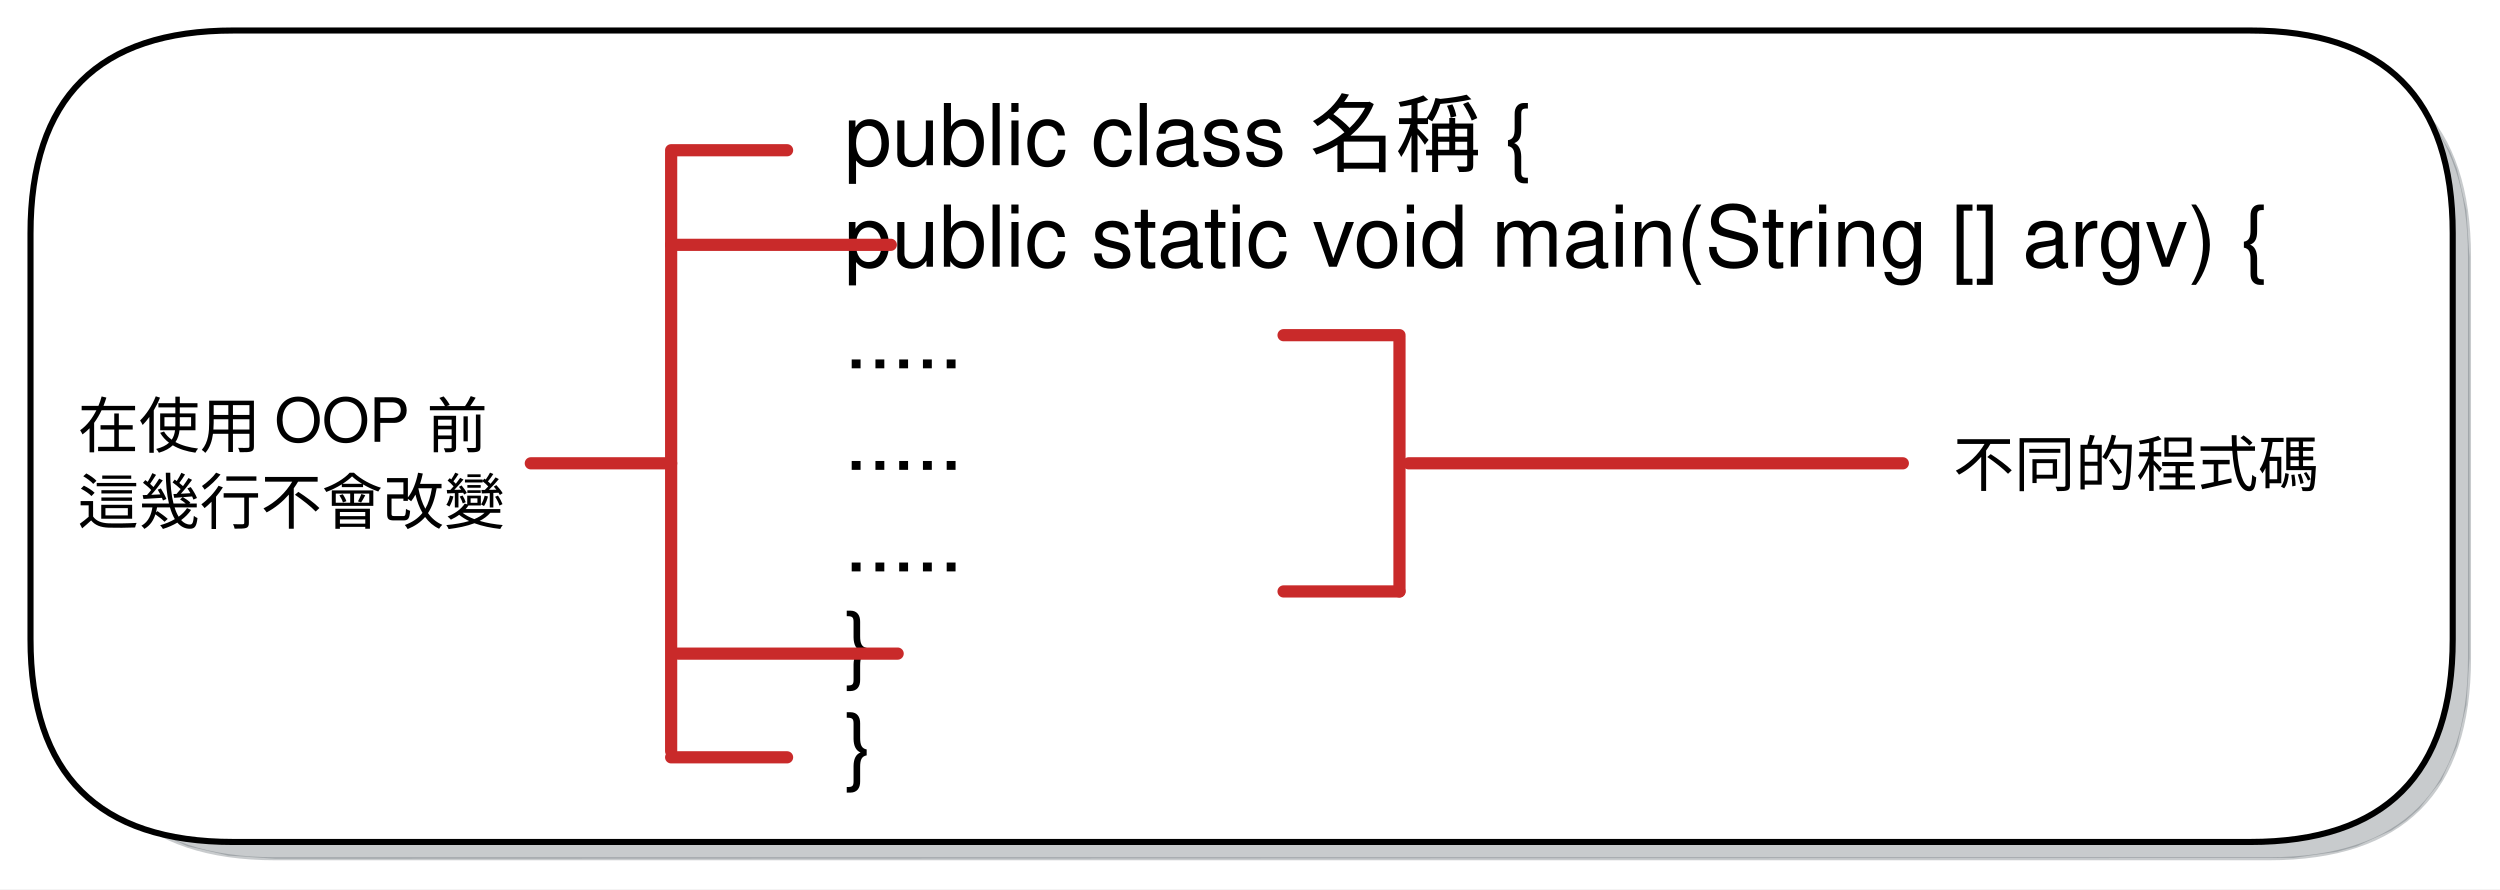
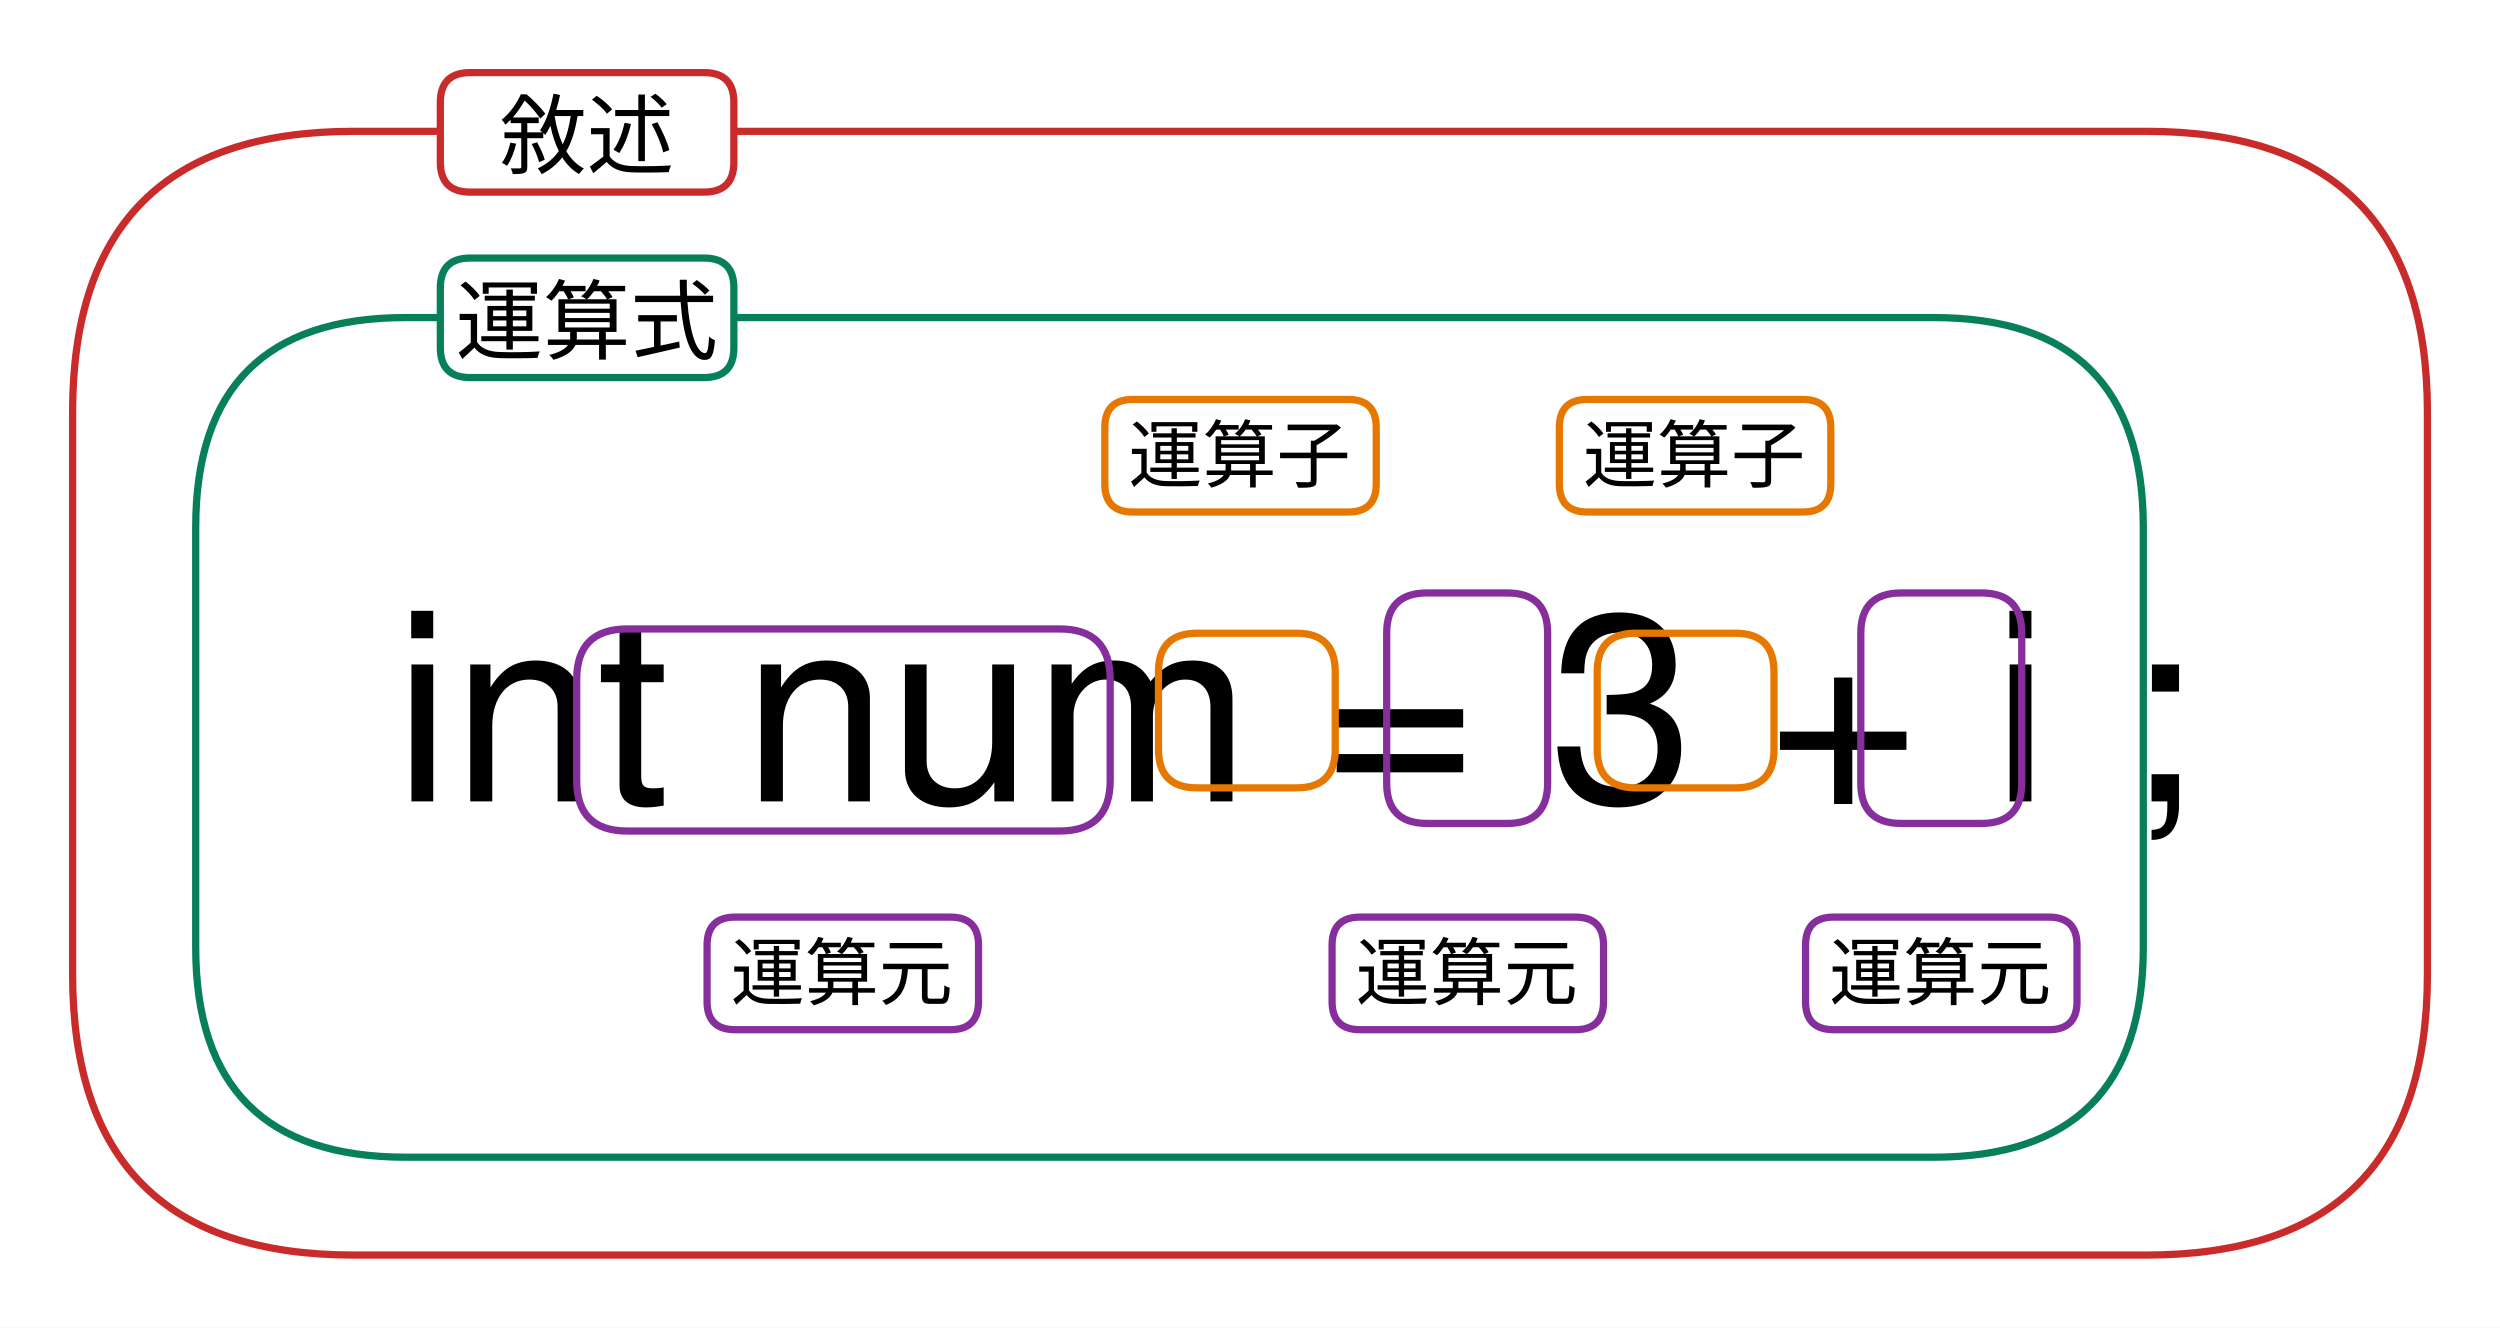
- <svg xmlns="http://www.w3.org/2000/svg" version="1.1" viewBox="0 0 819.5 291.5" width="819.5" height="291.5">
+ <svg xmlns="http://www.w3.org/2000/svg" version="1.1" viewBox="0 0 344.348 182.872" width="344.348" height="182.872">
  
-   eyJ2ZXJzaW9uIjoiMSIsImVuY29kaW5nIjoiYnN0cmluZyIsImNvbXByZXNzZWQiOnRydWUsImVuY29kZWQiOiJ4nO1bTW/jxlx1MDAxOb7vr1x1MDAxMNRLXHUwMDBirJX5/sjNsi3JXtvyRrLlulx1MDAxYlx1MDAxOFx1MDAxNEWJXFxTJEVSsmTDQIHk0jaL5pBLi1xc2tOeXG701lx1MDAwMGn7Z+I4/Vx1MDAxN1x1MDAxZMqOKMmiJHttQ+uIXHUwMDA3i5xcdTAwMTnO+87weZ53+HJ8/lwilUqHPc9If5pKXHUwMDFiXV2zrZqvnaZfRuVcdTAwMWTDXHUwMDBmLNdRVah/XHUwMDFkuG1f77c0w9BcdTAwMGI+/eRcdTAwMTPN8zJcciusuu5JRneb17dcdTAwMTm20TScMFBccn+nrlOp8/7fIUO+oYea07CN/lxy/arYllx1MDAxNHi8dNd1+nYhh1x1MDAxNCBMXHUwMDE5XHUwMDFktLCCdWUvNGqquq7ZgVx1MDAxMdfU+qYqbbPVplx1MDAxYq1Kz2o3mmdHTmC4sdm6ZdulsGf33VxuXFw1+rguXGJ998SoWLXQjGyPlSfd5bvthulcdTAwMThBNHwwKHU9TbfCnirDceH1XHUwMDE0XGY366orXCJBRkiBXHUwMDEwXHUwMDE2nEmKY8PR7YigjIRcdTAwMThcdIQlIUBCMebXmmu7fuTXr4ikgPLYs6qmnzSUe04tuc3pzWi5IFx1MDAxOTl8XGZamIbVMMPIXHUwMDEzXHUwMDE2P6fA6D9cdTAwMDBcdFx0wlx1MDAxY8m4XCKy523WYixcXFvRm2EloL3CXHUwMDE2XHUwMDBmXHUwMDAz4ddlp7DWS9/Ufz4+0abmezdcdTAwMTOa7rs/NKTocmNcYm/xzW2vpl3DXHUwMDAyMsaBXHUwMDFhgkJcdTAwMGVCg3rbck5UpdO27X7Rxct7YFVImoRVXHUwMDAyuOBUXHUwMDAxdm6oSseuoubb+lGh9HZ748AkuVxc1rpcdTAwMGZU0Vx1MDAwM0FcdTAwMTWCmVjlLIOTsYpJhsyHVdA/pmO1fnNMQKvEs9HKxtHKXHUwMDE4U1x1MDAxOEacPyO0hkY3nFx1MDAwNFRcYmSiqlx1MDAxMiwoxVx1MDAxMsC5kVrdPFx1MDAwMUVcdTAwMWT4XHUwMDFipGpcdTAwMWG9/Vq9bO5cdTAwMWUmINXUdLPtXHUwMDFiXHUwMDBmKavwXljlXHUwMDA0ZyBJxCpFXHUwMDE5JMRcdTAwMDNhNfQ1J/A0Xz3o22ilQ67G+MS31Fx1MDAxNFLIhZBcdTAwMTjRR1x1MDAwM2hcdTAwMTBdTFx1MDAwMejAxvngbFx1MDAwMIKaLrwzO9cum2dcdTAwMTh1wo5uXHUwMDE5ZmfQ11xiKjXfd0/Tg5qLl9P6XStcdTAwMTR2nJUubZxKKJ1cblxij3L1xnz93lx1MDAxYfJcdTAwMWRoXHUwMDE1o9d1wpJ1XHUwMDE2XHUwMDE5QGKkNKc1Lbs3XCKwfb4pT7x21bb0lG5rQZC6/Prd1ft/ps7fOFGbm6og1EL103GtWqqpWc6vS6FvOVxyJVx1MDAwMinNb3R+83Pz6MhExzyXXHUwMDE3b5yLYSBcdTAwMDaGXHUwMDFhUd9zxEZ8XFy1rUakXHUwMDAzaduoj1xuhHJKs1x1MDAwN9WhO1x1MDAwNFx1MDAwN12NWXlq+Ju18UlyfathOZpdXoDxT1x1MDAxNcT+fExcdTAwMTREmLzMZEJcdTAwMDLMXHUwMDA0nj92t3aMk6MmXoXd2l79JOtvXHUwMDE133ryfopInix6XHUwMDBiwacoXCJW0XtYXHUwMDExx1dcdTAwMTWxIOpcdTAwMTJpSLu/IOKYZlx1MDAwMz2MPf1ZXHKJXHUwMDE0XGZcdTAwMDPG4uA+WVxyV1x1MDAxZGPzeLegv8qWO/pOu2Dncp1gSD/S647bzm7gtVx1MDAxNexcdTAwMTYrba/c5PlCONxgwVx1MDAwMv6QQc1cdTAwMGazllNTvFx1MDAxOa8znFpCjaJkuOY2m1ao7O25llx1MDAxM07sdzXSUtPQblFd9ZxY50Xdjc5/fJaKXHUwMDFmYv9icP75y4mtY1x1MDAxOIw1fzH8e1eiS87GS1x1MDAwNzzHXHUwMDExvjGMXHUwMDE3gLNovm1cdTAwMDaFoOjBzbLHzzqHbdjN77ZcdTAwMTad5lx1MDAxMtGpNKdPRPNcdKtcdTAwMWVxe9GjKK50XHTiJc2fKc1HWlx1MDAwYvxANIeA8fHiXHUwMDAxz5VcdTAwMDZAXG4kjzE1i+j14OCVZrdcbtCvQbR/UKyS3ePiolx1MDAxM316PCdQLFQ851x1MDAxOFx1MDAwM4zFMp4/V6I/UjxPTrlBXHUwMDBlOCeMy/lcdTAwMDO6dWzStZ1jYyVfPctcdTAwMTV5O3h12G0uOs8lXHUwMDEy01x1MDAwMjpnT8RzyOK+p1x1MDAxMFx1MDAxZFx1MDAwMVx1MDAwMVx1MDAxOeexl0uePyueXHUwMDBmwWCs/VxcRE9MWVx1MDAxMpBcdTAwMWPRVeDAiFxuOn9E9zrNeruZX/cxK9a7XHUwMDFk82D9aH/hl+5QLWsyLJnqXGZn+FxcVP/QnCVEseU4Z1x1MDAxOSvx4CVcdTAwMWRLgKmclVJ/RCovU5rTU5pgpHRKSvOHf727/Pqrq79+efX+T5ff//nq799PzjSCkTtcdTAwMWY70TjBq/upi1x1MDAxOOLSrXVcdTAwMDRcIopOjMZvpzPV5ZTnXG60yVx1MDAwZVx1MDAxY1AubZf3NGI1t1x1MDAxNl1diIRTvjRjXG4zkOGnXHUwMDEwXHUwMDE3MkFcXOiEhVx1MDAwNFx1MDAxMpwghGatJCpZWGhVXu239o/118ZRo6Shem+pLlx1MDAwYqUul9++/+Hf/7365n2qWNxLXf7h3Vx1MDAxYud/v//L5Xf/+elvXymO//jtXHUwMDE3P37z3U//+ONEzSF0pL/H1py5fZ2qRImZXHUwMDBiNcGJSiRcdTAwMThcdTAwMDRcdTAwMDLc5UuEXHUwMDBidLt6RqWwfbTFSjtcdTAwMWKlg1W46ErExNR9XHUwMDA0XHUwMDFjZ9hcXEr0JJlcdTAwMGJcdTAwMDSAiHbNkFk6xGTOLTZW1/MmwbXiakOzP6tcdTAwMWVcdTAwMGbr0CNcbtXyjWbhMlx1MDAxN1x1MDAxMCe/0FCiUC/pXHUwMDFk9mBkdZnf6jb5fv7whGxtVlx1MDAwZsE2W/hcdTAwMTXHLJ6TJ+L5hE9cdTAwMTFQ3togXHUwMDA01ftcdTAwMTXjlM7af7Hk+UfK85HWXG5cdTAwMDBcdTAwMGZGdJ6co4RcdTAwMDCraWd8/oi+pVx1MDAwM7FZL6OWu9N+3d45aG1cdTAwMWQg8XEzXHUwMDFkg6diOp8nRUlcdTAwMTlcdTAwMTCMIbEk+jMlOv+gXGZlXCLPXHRLXFy5XHUwMDBiolwiOlx1MDAxNGj+gL7d287uXHUwMDE1V9cr+Z1jkK1RUmpcdTAwMWMmbf9dXHUwMDFjmlx1MDAxMzCN5k/2KYLEwXvKwp1cdTAwMDLlg5Czvjguaf6R0jxGwVjzXHUwMDBmpPlQWmOM5lxiMCwwJ3fguaVzQ+i/LYfZrLXRXGLX/C1K9IXnuVx1MDAxMFO+Q1x1MDAxMCxcdTAwMTYpnCP1VITy8bmGc8wgi1x1MDAxZsAvkOePXHUwMDE0zjFM3CooXHUwMDAwZVx1MDAxNOD5N1x1MDAxNlTpWXhidEtB8XVcdTAwMWVcdTAwMDWH+8JcXDlcXFl8lk9btFx1MDAxM45cdTAwMTYpXHJcdTAwMDdcdTAwMTHhUM7eKPixspxQ9suO5nNm4V7cdJDWPK9cdTAwMTSqSVTmrzmvXHUwMDAwYdVuvkzEbqY7lnGaTfz/sui59pUj4qhcdTAwMTGN5fzixcX/XHUwMDAxVp7QKSJ9
+   eyJ2ZXJzaW9uIjoiMSIsImVuY29kaW5nIjoiYnN0cmluZyIsImNvbXByZXNzZWQiOnRydWUsImVuY29kZWQiOiJ4nO2c3XLiyFx1MDAxNcfv9ylcXN7LLNo+/d2bylx1MDAwNcbY448xNvhcdTAwMDOTSlEyXGJcdTAwMTBcdTAwMDYkXHUwMDBiXHUwMDAxhqm52ErlKlx1MDAxN8lNKnmJpPJcdTAwMDCpytPk6y1yhD1Gxsgw9sys7Fx1MDAxZMrlKqSW1Gr9/v0/p7vFu2/W1tbDse+s/7C27lxc1+yOW1x1MDAwZuzR+nfR9qFcdTAwMTP0Xa+Hu+j0e99cdTAwMWJcdTAwMDS1aclWXHUwMDE4+v1cdTAwMWa+/972favphlx1MDAxN553adW87s1hTsfpOr2wj1x1MDAwNX+N39fW3k3/xy5cdTAwMTQ61+G07HTr7DJA2PzWXHUwMDAzrze9pFwiRHJquLgr4PY38UqhU8e9XHK703dme6JN68NcdTAwMGJz6Jd2vSPvuGVcdTAwMGWy51x1MDAwM31cdTAwMTJmZldtuJ1OKVx1MDAxY3du7seutVx1MDAwNoEz29tcdTAwMGZcdTAwMDPv0jlz62Erqtfc9rvj+lx1MDAxZbbX7KjAXHUwMDFiNFs9p9+/d4zn2zU3XHUwMDFjT++P3G21e83pOWZbrqPbZNpiXHUwMDAyuFx1MDAxNlx1MDAxNIhcdTAwMDE5a4/oeLx/XHUwMDBiW0FoYMKAMWauXjmv41x1MDAwNVG9viXTz6xmXHUwMDE3du2yidXr1e/KhIHd6/t2gI9qVm50e8dUz1x1MDAxYbrluM1WiFx1MDAxYjmdXc+ZtjuVXHUwMDEyOOGxakZcdTAwMTfxd+qzh39T/NKEW3vBxt5utTn0yidHg71mcf12/2/mW7dlXHUwMDA3/m0rrvejL7H7iG4hXHUwMDFmXHUwMDAzbHbwwK/bNzSAlEoxXHRCKaLv9nfc3iXu7FxyOp1cdTAwMTlcdTAwMDReLyy5k+g5MHlv65bddTvjXHUwMDBm6N/QXHUwMDFiUYtVcnshnqW79qs1tvaLtTU32vnLeFP3XHUwMDFkvNb0nOzewdmO24wwX69h7Z3gnlx1MDAwMkJcdTAwMTe1d1cg9GL3XFzD6th4wmCnPl9/L3Cbbs/uXHUwMDFjP1q1aen3332cXHUwMDE2qaJJWlx1MDAwNCGpUJytLMVmn55C0Gqc58J8Ledx98xv6y8nRfI0KVx1MDAxYWNcdTAwMTlJdPQhTCtxT4qMU8tcdTAwMTCjmFx1MDAwMia51rFH/am1yNRDKYJ8IEVNXGIlXHUwMDA0xFx1MDAxMimelkXBqTTOyrkqXHUwMDBmqv1ytz84lHdcdTAwMTd9llan9/QltFxuxFx1MDAwMkPFhz/J+Kra/d+Pv//P3/78r9/9dqFegX5hvc6q86hGXHUwMDAzp1x1MDAxNt5AukCojMskoVxuwjhiTFY3zVxyfnpw9TZ/7neY2D27XHUwMDE0rUyrff5cIpRKmKKMgNaK6zmlMktoQqVcdTAwMTZMccFVolC1pI6pPUeoXHUwMDE2M8BcYsdW11TSRbpcdTAwMTWWXHUwMDAwNExpsKJUaf1Ax0xoSjhhyyz1pen4SSbEZKJcdHFcIlx0N5qZldlcdTAwMGVP7eYof34gro6LXHUwMDFiXCIom1x1MDAwNsuwtLONhFhcdTAwMDRxQnBcdFx1MDAwNYQ43S5cdTAwMDSGK6KkpMvwXHJKXHUwMDAwzYbcr1xmhqEpXGLeXHUwMDFl7l6UU4zvV1x1MDAxYlpiQ5wl2lx1MDAxMIvSXHUwMDE5RtTqXHUwMDAxo9luXHUwMDFiqNDhfmt/Y1x1MDAwNMPKMFs8aaZfqsJCs5XKoFYlxHqmhTbEXHUwMDEzpZpcblx1MDAxZlx1MDAxMlIyPIVcXFx1MDAxNk++NCE/0Yd4XHUwMDEy3KBcYlo25uwrw92u+5xOymb4Jlx1MDAwM9uiSNo509tJO9xGgEUlylgqXCJcdTAwMTFePlx1MDAwN3fKfFxie1x1MDAxYoo5qlpG78FR+fpoa3iwNzKbXHUwMDE1ddpcdTAwMTj7Y2+SYnq/2tBSXHUwMDFi0klKlVwiosLQ1SPGs1x1MDAxMt+/Ylxy5fhZ+1x1MDAxODIuI/nG+EUolWiCXHUwMDA0cW4kLMmGUm5DoChBQ1x1MDAxNfq1KflpPlx1MDAxNFx1MDAxYt55MCiHXHUwMDE30lJJtTLeOyNG21x1MDAwN1lezvJccp/Wt/PlwW4n7XhrwS2FSFx1MDAxOSVcdTAwMTRmgPfgplxuLElcdTAwMDTThiFVXHUwMDA0fmpcdTAwMTdcdTAwMDKFSFNcIrVaXHUwMDAyb+mwfKFLmXrF71x1MDAxZea2Q7cwqZi9XHUwMDE0w/tZbOivf0yVXHJhdZ5uQ4hgolxyUSVAXHUwMDFitbpOJ+ft3fJWr9JcdTAwMWT5LVpcdTAwMTicXHUwMDA2XHUwMDFi7XHqXHUwMDAzxkinUmNcdTAwMGVcdTAwMDFcbrhAZc4plVrYXHUwMDBlXHUwMDA2O3fAkFHJRKU6iOLzlPpcdFxciEu0IVwi+DJcdTAwMTN6aTr+1MlcdTAwMTA+TKmZoquznW1tblx1MDAwZbauiydqXHUwMDE0XHUwMDE0vGLtqiA37bSzbVx1MDAwMKFcdTAwMTJcdTAwMTRcZqNU0/lMf96FIFx1MDAxOe4vY0NSMa2UkctcXKhfvWz7reCwTzftQ7/GSLPDWymm96tcdTAwMGI9PVx1MDAxOUI6MVx1MDAwN8D0YGWl8sv6Ic/lwjr32K7pXHUwMDE2j6vjbOrH5FwipVIjXGJFkCT6iJ5T6otyIU21oFpcdTAwMTN4ZTp+OuBAXHUwMDEyrVxiw26FiS4mjytcdTAwMTNe3Vx1MDAxYVP/6NrdOVx1MDAxZY4y2VFtt1KU22knXHUwMDFjs3SLKCWZJJIywe7HWUicXHUwMDE1zVx1MDAxZZkofjGEfD7CKbdu2CZaXHUwMDFhIVFyXHUwMDBmXHUwMDExp2DdSSAqZlx1MDAxZWZMhGkhOFlqVa+GYJE4w4lPjFx1MDAxYVx1MDAxNi21WZngs+pFcFau1vq9VtjOnIX7XHUwMDA2NstpJ9hQij1cdTAwMWbloKVCQcf6vVx1MDAxN0kwXHUwMDFhXHJcdTAwMDVlPt+SuLRcdTAwMTGcvGhcdTAwMTO04opcdTAwMGLyXHUwMDExk/RNWTdcdTAwMTfts2J5t8uu62OvXHUwMDEwiGLq81x1MDAwMaXBMlx1MDAxY1x1MDAwMVx1MDAwNaqM4nxuqVx1MDAxOGGWNlx1MDAxME1cbipcdTAwMDNcdTAwMTL451x1MDAxYnJVzIpcdTAwMTNcdTAwMWNcdTAwMWJcdTAwMDCbXHUwMDExrKxZXHUwMDAxXG6aPJw7YVhJdJNlye4rXCKYJFx1MDAxMayF1IJg77MywDWnWylmNFx1MDAxMy0/dMjppjtcdTAwMTFZknaAMVW911x1MDAwNat7XHUwMDAwU6Mtw1x1MDAwNFx1MDAwMW04IZjUJvfBz1x1MDAwNVx1MDAxOK1cdTAwMDDULFJmcsEyZFx1MDAwNpZKXGKmP1x1MDAwNMpcdTAwMWFDfsGXLkJ5PVx1MDAwNMfCvvk1gECpXHUwMDAyYVYnuNRcdTAwMWSE+XPgw8LbwMlnesHJ5IqnnWAjtKVcdTAwMDFTOImRXHUwMDAyMPHCXHRcdTAwMDZjXHUwMDA0XHUwMDE1VKqfXHUwMDBmwjJcdTAwMTFhbE8hXHUwMDE5/ZhAuFflY7/c63Ymviv2RiNWuqS1tDOsqLG4jFx1MDAxMOVAMISk91x1MDAxOZZgXHUwMDExTFx0WDSmzpjgj8xuadVcdTAwMTBcdTAwMTfPYFhqK1x1MDAxNiPE5ohno1x1MDAxNSCs6b5bjlx1MDAwNZ9HXHUwMDE4O1x1MDAxZI6o/HxcdTAwMDJhblx1MDAxMlx1MDAwM2FDXHUwMDA1gKZ09Vx1MDAxNXDZ1olfuTw9cK53Sm/LNHizXHUwMDEzXHUwMDFjJi09mFx1MDAwM/Enw1cyXHUwMDBiJI9cdTAwMDZeNSfxdVx1MDAxNlN8XHUwMDA1tTRBtFx1MDAwNSiiQCUvw16B3m9cdTAwMWK3n4fscmLF8jNcdTAwMWWfXCKOXHKRW1xcKFwiicKqMm5cdTAwMDSbh1x1MDAxN7CSXCKe2Sxm151cZv29q1x1MDAwNjQ7uXNMW/bc5pafe6kjbUnzPVx1MDAxY1x1MDAxMld2RmmCkvjEV1x1MDAxZkamjeokW1x1MDAxOU10sfcmuHLyNXD7+dT3zJJb0diD1Cp6I1xi5tHmXHUwMDE4e1x1MDAwMFx1MDAwMmNMNOH/XGLaz53vkZbGgI5cdTAwMTmJaFO0iVx1MDAwNWxcdTAwMGJcdTAwMGK3o1uy6M08XHUwMDAzMVx1MDAxOX5gmzKEROvYyOjroHtcdTAwMDZRbD6IWoQxXCLUTbvFXHUwMDE30Kw2XHUwMDFm9I8/LJ5cdTAwMGaCxGb+ovNDWL1nOFx1MDAxNk+OuSTGrlx1MDAxY/hHWNZ+x2vXRO6wXHUwMDA1JjOBjDpsn8jjlFtcdTAwMTY8NvRImbBcdTAwMTjXREZcdTAwMDWoia2km9d1zVCb2s/Q9fzY41wiXXMrVoAuyFx1MDAxOaavZVx1MDAwMl06PZQu1T5cdTAwMWRfpVx1MDAxMlx1MDAxN9lcdTAwMDAzmpJ7XHUwMDBikZdGXFw6kCo/OqPV/GlhI2y4zUz+OuX4Plx1MDAxZXFRZeFcdTAwMGWJUVx1MDAxN6ZP+pGcd1x1MDAwNXw/e8QlXHUwMDA0JjzRe+1L6H2Th0Ih0+yc8FxcJpM/qmy09jJBik3pSSGXXCLJZGNcdTAwMWFcdTAwMTGtsP+IXHUwMDAxneHFZN+vNDrd/VOix+FFZ7tRlalcdTAwMGa5XHUwMDE0iVx1MDAwNqqp1sKI6NdcdTAwMGXm2I4yVIHxXHUwMDE41Zh7ith7gp/8p1x1MDAxMFx1MDAxNnXGXHUwMDBiXnxT0ihMeF9cdTAwMWK/nzao+vef/vLff/49XHUwMDFkK2xu63Ij0G9u23bd9v1SiI2DJW7kis/Rrd/e+Ox860PXXHUwMDE5bST2k9FZp6KP1OVErf/u/Tfv/1x1MDAwZi11jHAifQ==
  <defs>
    <style>
      @font-face {
        font-family: "Virgil";
        src: url("https://excalidraw.com/Virgil.woff2");
      }
      @font-face {
        font-family: "Cascadia";
        src: url("https://excalidraw.com/Cascadia.woff2");
      }
    </style>
  </defs>
-   <rect x="0" y="0" width="819.5" height="291.5" fill="#ffffff" />
-   <g stroke-opacity="0.3" fill-opacity="0.3" stroke-linecap="round" transform="translate(24.5 18.5) rotate(0 392.5 131.5)">
-     <path d="M65.75 0 L719.25 0 L734.66 1.03 L748.02 4.11 L759.32 9.25 L764.2 12.58 L772.42 20.8 L778.58 31.08 L780.89 36.98 L783.97 50.34 L785 65.75 L785 197.25 L783.97 212.66 L780.89 226.02 L775.75 237.32 L768.56 246.56 L764.2 250.42 L759.32 253.75 L748.02 258.89 L741.59 260.69 L727.21 262.74 L65.75 263 L50.34 261.97 L36.98 258.89 L25.68 253.75 L16.44 246.56 L12.58 242.2 L6.42 231.92 L4.11 226.02 L1.03 212.66 L0 197.25 L0 65.75 L1.03 50.34 L4.11 36.98 L9.25 25.68 L12.58 20.8 L20.8 12.58 L31.08 6.42 L43.41 2.31 L50.34 1.03 L65.75 0" stroke="none" stroke-width="0" fill="#495057" />
-     <path d="M65.75 0 M65.75 0 C232.36 0, 398.98 0, 719.25 0 M65.75 0 C293.52 0, 521.28 0, 719.25 0 M719.25 0 C763.08 0, 785 21.92, 785 65.75 M719.25 0 C763.08 0, 785 21.92, 785 65.75 M785 65.75 C785 106.5, 785 147.25, 785 197.25 M785 65.75 C785 109.32, 785 152.89, 785 197.25 M785 197.25 C785 241.08, 763.08 263, 719.25 263 M785 197.25 C785 241.08, 763.08 263, 719.25 263 M719.25 263 C569.95 263, 420.65 263, 65.75 263 M719.25 263 C475.01 263, 230.77 263, 65.75 263 M65.75 263 C21.92 263, 0 241.08, 0 197.25 M65.75 263 C21.92 263, 0 241.08, 0 197.25 M0 197.25 C0 163.59, 0 129.93, 0 65.75 M0 197.25 C0 159.91, 0 122.57, 0 65.75 M0 65.75 C0 21.92, 21.92 0, 65.75 0 M0 65.75 C0 21.92, 21.92 0, 65.75 0" stroke="#495057" stroke-width="1" fill="none" />
+   <rect x="0" y="0" width="344.348" height="182.872" fill="#ffffff" />
+   <g transform="translate(35.83907 77.3839) rotate(0 142.5 21)">
+     <text x="142.5" y="33" font-family="Helvetica, Segoe UI Emoji" font-size="36px" fill="#000000" text-anchor="middle" style="white-space: pre;" direction="ltr">int num = 3 +  i    ;</text>
  </g>
-   <g stroke-linecap="round" transform="translate(10 10) rotate(0 397 133)">
-     <path d="M66.5 0 L727.5 0 L743.09 1.04 L756.59 4.16 L768.02 9.35 L772.96 12.73 L781.27 21.04 L787.51 31.43 L789.84 37.41 L792.96 50.91 L794 66.5 L794 199.5 L792.96 215.09 L789.84 228.59 L784.65 240.02 L777.37 249.38 L772.96 253.27 L768.02 256.65 L756.59 261.84 L750.1 263.66 L735.55 265.74 L66.5 266 L50.91 264.96 L37.41 261.84 L25.98 256.65 L16.62 249.38 L12.73 244.96 L6.49 234.57 L4.16 228.59 L1.04 215.09 L0 199.5 L0 66.5 L1.04 50.91 L4.16 37.41 L9.35 25.98 L12.73 21.04 L21.04 12.73 L31.43 6.49 L37.41 4.16 L50.91 1.04 L66.5 0" stroke="none" stroke-width="0" fill="#ffffffff" />
-     <path d="M66.5 0 M66.5 0 C216.93 0, 367.36 0, 727.5 0 M66.5 0 C266.44 0, 466.39 0, 727.5 0 M727.5 0 C771.83 0, 794 22.17, 794 66.5 M727.5 0 C771.83 0, 794 22.17, 794 66.5 M794 66.5 C794 105.42, 794 144.34, 794 199.5 M794 66.5 C794 104.24, 794 141.98, 794 199.5 M794 199.5 C794 243.83, 771.83 266, 727.5 266 M794 199.5 C794 243.83, 771.83 266, 727.5 266 M727.5 266 C511.82 266, 296.15 266, 66.5 266 M727.5 266 C513.26 266, 299.02 266, 66.5 266 M66.5 266 C22.17 266, 0 243.83, 0 199.5 M66.5 266 C22.17 266, 0 243.83, 0 199.5 M0 199.5 C0 169.05, 0 138.6, 0 66.5 M0 199.5 C0 146.9, 0 94.31, 0 66.5 M0 66.5 C0 22.17, 22.17 0, 66.5 0 M0 66.5 C0 22.17, 22.17 0, 66.5 0" stroke="#000000" stroke-width="2" fill="none" />
+   <g transform="translate(97.44847 125.6511) rotate(0 18.5 8)">
+     <text x="18.5" y="12" font-family="Helvetica, Segoe UI Emoji" font-size="10.193px" fill="#000000" text-anchor="middle" style="white-space: pre;" direction="ltr">運算元</text>
  </g>
-   <g transform="translate(276.75 27.875) rotate(0 250 116.5)">
-     <text x="0" y="26.286" font-family="Helvetica, Segoe UI Emoji" font-size="28px" fill="#000000" text-anchor="start" style="white-space: pre;" direction="ltr">public class 名稱 {</text>
-     <text x="0" y="59.571" font-family="Helvetica, Segoe UI Emoji" font-size="28px" fill="#000000" text-anchor="start" style="white-space: pre;" direction="ltr">    public static void main(String [] argv) {</text>
-     <text x="0" y="92.857" font-family="Helvetica, Segoe UI Emoji" font-size="28px" fill="#000000" text-anchor="start" style="white-space: pre;" direction="ltr">        .....</text>
-     <text x="0" y="126.143" font-family="Helvetica, Segoe UI Emoji" font-size="28px" fill="#000000" text-anchor="start" style="white-space: pre;" direction="ltr">        .....</text>
-     <text x="0" y="159.429" font-family="Helvetica, Segoe UI Emoji" font-size="28px" fill="#000000" text-anchor="start" style="white-space: pre;" direction="ltr">        .....</text>
-     <text x="0" y="192.714" font-family="Helvetica, Segoe UI Emoji" font-size="28px" fill="#000000" text-anchor="start" style="white-space: pre;" direction="ltr">    }</text>
-     <text x="0" y="226" font-family="Helvetica, Segoe UI Emoji" font-size="28px" fill="#000000" text-anchor="start" style="white-space: pre;" direction="ltr">}</text>
+   <g stroke-linecap="round" transform="translate(97.3913 126.3216) rotate(0 18.69565 7.755233)">
+     <path d="M3.88 0 M3.88 0 C13.88 0, 23.88 0, 33.51 0 M3.88 0 C10.97 0, 18.07 0, 33.51 0 M33.51 0 C36.1 0, 37.39 1.29, 37.39 3.88 M33.51 0 C36.1 0, 37.39 1.29, 37.39 3.88 M37.39 3.88 C37.39 6.25, 37.39 8.63, 37.39 11.63 M37.39 3.88 C37.39 5.91, 37.39 7.94, 37.39 11.63 M37.39 11.63 C37.39 14.22, 36.1 15.51, 33.51 15.51 M37.39 11.63 C37.39 14.22, 36.1 15.51, 33.51 15.51 M33.51 15.51 C24.97 15.51, 16.43 15.51, 3.88 15.51 M33.51 15.51 C22.27 15.51, 11.03 15.51, 3.88 15.51 M3.88 15.51 C1.29 15.51, 0 14.22, 0 11.63 M3.88 15.51 C1.29 15.51, 0 14.22, 0 11.63 M0 11.63 C0 9.36, 0 7.09, 0 3.88 M0 11.63 C0 10.04, 0 8.45, 0 3.88 M0 3.88 C0 1.29, 1.29 0, 3.88 0 M0 3.88 C0 1.29, 1.29 0, 3.88 0" stroke="#862e9c" stroke-width="1" fill="none" />
  </g>
-   <g stroke-linecap="round">
-     <g transform="translate(420.75 109.875) rotate(0 19 0)">
-       <path d="M0 0 C6.33 0, 31.67 0, 38 0 M0 0 C6.33 0, 31.67 0, 38 0" stroke="#c92a2a" stroke-width="4" fill="none" />
-     </g>
+   <g transform="translate(183.5354 125.6511) rotate(0 18.5 8)">
+     <text x="18.5" y="12" font-family="Helvetica, Segoe UI Emoji" font-size="10.193px" fill="#000000" text-anchor="middle" style="white-space: pre;" direction="ltr">運算元</text>
  </g>
-   <g stroke-linecap="round">
-     <g transform="translate(458.75 110.875) rotate(0 0 41.5)">
-       <path d="M0 0 C0 13.83, 0 69.17, 0 83 M0 0 C0 13.83, 0 69.17, 0 83" stroke="#c92a2a" stroke-width="4" fill="none" />
-     </g>
+   <g stroke-linecap="round" transform="translate(183.4783 126.3216) rotate(0 18.69565 7.755233)">
+     <path d="M3.88 0 M3.88 0 C15.38 0, 26.87 0, 33.51 0 M3.88 0 C12.41 0, 20.94 0, 33.51 0 M33.51 0 C36.1 0, 37.39 1.29, 37.39 3.88 M33.51 0 C36.1 0, 37.39 1.29, 37.39 3.88 M37.39 3.88 C37.39 5.97, 37.39 8.07, 37.39 11.63 M37.39 3.88 C37.39 6.73, 37.39 9.59, 37.39 11.63 M37.39 11.63 C37.39 14.22, 36.1 15.51, 33.51 15.51 M37.39 11.63 C37.39 14.22, 36.1 15.51, 33.51 15.51 M33.51 15.51 C24.56 15.51, 15.61 15.51, 3.88 15.51 M33.51 15.51 C24.21 15.51, 14.9 15.51, 3.88 15.51 M3.88 15.51 C1.29 15.51, 0 14.22, 0 11.63 M3.88 15.51 C1.29 15.51, 0 14.22, 0 11.63 M0 11.63 C0 9.73, 0 7.83, 0 3.88 M0 11.63 C0 8.98, 0 6.32, 0 3.88 M0 3.88 C0 1.29, 1.29 0, 3.88 0 M0 3.88 C0 1.29, 1.29 0, 3.88 0" stroke="#862e9c" stroke-width="1" fill="none" />
  </g>
-   <g stroke-linecap="round">
-     <g transform="translate(420.75 193.875) rotate(0 19 0)">
-       <path d="M0 0 C6.33 0, 31.67 0, 38 0 M0 0 C6.33 0, 31.67 0, 38 0" stroke="#c92a2a" stroke-width="4" fill="none" />
-     </g>
+   <g transform="translate(248.7528 125.6511) rotate(0 18.5 8)">
+     <text x="18.5" y="12" font-family="Helvetica, Segoe UI Emoji" font-size="10.193px" fill="#000000" text-anchor="middle" style="white-space: pre;" direction="ltr">運算元</text>
  </g>
-   <g stroke-linecap="round">
-     <g transform="translate(461.75 151.875) rotate(0 81 0)">
-       <path d="M0 0 C27 0, 135 0, 162 0 M0 0 C27 0, 135 0, 162 0" stroke="#c92a2a" stroke-width="4" fill="none" />
-     </g>
+   <g stroke-linecap="round" transform="translate(248.6957 126.3216) rotate(0 18.69565 7.755233)">
+     <path d="M3.88 0 M3.88 0 C15.34 0, 26.79 0, 33.51 0 M3.88 0 C12.96 0, 22.04 0, 33.51 0 M33.51 0 C36.1 0, 37.39 1.29, 37.39 3.88 M33.51 0 C36.1 0, 37.39 1.29, 37.39 3.88 M37.39 3.88 C37.39 5.61, 37.39 7.34, 37.39 11.63 M37.39 3.88 C37.39 6.04, 37.39 8.2, 37.39 11.63 M37.39 11.63 C37.39 14.22, 36.1 15.51, 33.51 15.51 M37.39 11.63 C37.39 14.22, 36.1 15.51, 33.51 15.51 M33.51 15.51 C22.81 15.51, 12.1 15.51, 3.88 15.51 M33.51 15.51 C26.58 15.51, 19.66 15.51, 3.88 15.51 M3.88 15.51 C1.29 15.51, 0 14.22, 0 11.63 M3.88 15.51 C1.29 15.51, 0 14.22, 0 11.63 M0 11.63 C0 8.6, 0 5.57, 0 3.88 M0 11.63 C0 8.65, 0 5.67, 0 3.88 M0 3.88 C0 1.29, 1.29 0, 3.88 0 M0 3.88 C0 1.29, 1.29 0, 3.88 0" stroke="#862e9c" stroke-width="1" fill="none" />
  </g>
-   <g transform="translate(640.25 139.375) rotate(0 60.5 12.5)">
-     <text x="0" y="20" font-family="Helvetica, Segoe UI Emoji" font-size="20px" fill="#000000" text-anchor="start" style="white-space: pre;" direction="ltr">不同的程式碼</text>
+   <g transform="translate(152.2311 54.34671) rotate(0 18.5 8)">
+     <text x="18.5" y="12" font-family="Helvetica, Segoe UI Emoji" font-size="10.193px" fill="#000000" text-anchor="middle" style="white-space: pre;" direction="ltr">運算子</text>
  </g>
-   <g transform="translate(25.5 126.75) rotate(0 70.5 25)">
-     <text x="0" y="20" font-family="Helvetica, Segoe UI Emoji" font-size="20px" fill="#000000" text-anchor="start" style="white-space: pre;" direction="ltr">在使用 OOP 前</text>
-     <text x="0" y="45" font-family="Helvetica, Segoe UI Emoji" font-size="20px" fill="#000000" text-anchor="start" style="white-space: pre;" direction="ltr">這幾行不會改變</text>
+   <g stroke-linecap="round" transform="translate(152.1739 55.01724) rotate(0 18.69565 7.755233)">
+     <path d="M3.88 0 M3.88 0 C13.98 0, 24.08 0, 33.51 0 M3.88 0 C11.82 0, 19.77 0, 33.51 0 M33.51 0 C36.1 0, 37.39 1.29, 37.39 3.88 M33.51 0 C36.1 0, 37.39 1.29, 37.39 3.88 M37.39 3.88 C37.39 5.79, 37.39 7.7, 37.39 11.63 M37.39 3.88 C37.39 6.92, 37.39 9.97, 37.39 11.63 M37.39 11.63 C37.39 14.22, 36.1 15.51, 33.51 15.51 M37.39 11.63 C37.39 14.22, 36.1 15.51, 33.51 15.51 M33.51 15.51 C22.82 15.51, 12.14 15.51, 3.88 15.51 M33.51 15.51 C27 15.51, 20.49 15.51, 3.88 15.51 M3.88 15.51 C1.29 15.51, 0 14.22, 0 11.63 M3.88 15.51 C1.29 15.51, 0 14.22, 0 11.63 M0 11.63 C0 9.08, 0 6.54, 0 3.88 M0 11.63 C0 9.16, 0 6.69, 0 3.88 M0 3.88 C0 1.29, 1.29 0, 3.88 0 M0 3.88 C0 1.29, 1.29 0, 3.88 0" stroke="#e67700" stroke-width="1" fill="none" />
  </g>
-   <g stroke-linecap="round">
-     <g transform="translate(220 49.25) rotate(0 19 0)">
-       <path d="M0 0 C6.33 0, 31.67 0, 38 0 M0 0 C6.33 0, 31.67 0, 38 0" stroke="#c92a2a" stroke-width="4" fill="none" />
-     </g>
+   <g transform="translate(214.8398 54.34671) rotate(0 18.5 8)">
+     <text x="18.5" y="12" font-family="Helvetica, Segoe UI Emoji" font-size="10.193px" fill="#000000" text-anchor="middle" style="white-space: pre;" direction="ltr">運算子</text>
  </g>
-   <g stroke-linecap="round">
-     <g transform="translate(220 50.25) rotate(0 0 98)">
-       <path d="M0 0 C0 32.67, 0 163.33, 0 196 M0 0 C0 32.67, 0 163.33, 0 196" stroke="#c92a2a" stroke-width="4" fill="none" />
-     </g>
+   <g stroke-linecap="round" transform="translate(214.7826 55.01724) rotate(0 18.69565 7.755233)">
+     <path d="M3.88 0 M3.88 0 C13.46 0, 23.05 0, 33.51 0 M3.88 0 C11.09 0, 18.3 0, 33.51 0 M33.51 0 C36.1 0, 37.39 1.29, 37.39 3.88 M33.51 0 C36.1 0, 37.39 1.29, 37.39 3.88 M37.39 3.88 C37.39 5.9, 37.39 7.92, 37.39 11.63 M37.39 3.88 C37.39 6.54, 37.39 9.2, 37.39 11.63 M37.39 11.63 C37.39 14.22, 36.1 15.51, 33.51 15.51 M37.39 11.63 C37.39 14.22, 36.1 15.51, 33.51 15.51 M33.51 15.51 C22.83 15.51, 12.15 15.51, 3.88 15.51 M33.51 15.51 C26.42 15.51, 19.32 15.51, 3.88 15.51 M3.88 15.51 C1.29 15.51, 0 14.22, 0 11.63 M3.88 15.51 C1.29 15.51, 0 14.22, 0 11.63 M0 11.63 C0 9.4, 0 7.16, 0 3.88 M0 11.63 C0 9.8, 0 7.96, 0 3.88 M0 3.88 C0 1.29, 1.29 0, 3.88 0 M0 3.88 C0 1.29, 1.29 0, 3.88 0" stroke="#e67700" stroke-width="1" fill="none" />
  </g>
-   <g stroke-linecap="round">
-     <g transform="translate(220 80.25) rotate(0 36 0)">
-       <path d="M0 0 C12 0, 60 0, 72 0 M0 0 C12 0, 60 0, 72 0" stroke="#c92a2a" stroke-width="4" fill="none" />
-     </g>
+   <g stroke-linecap="round" transform="translate(159.5652 87.21982) rotate(0 12.17391 10.65217)">
+     <path d="M5.33 0 M5.33 0 C9.31 0, 13.3 0, 19.02 0 M5.33 0 C8.91 0, 12.48 0, 19.02 0 M19.02 0 C22.57 0, 24.35 1.78, 24.35 5.33 M19.02 0 C22.57 0, 24.35 1.78, 24.35 5.33 M24.35 5.33 C24.35 9, 24.35 12.68, 24.35 15.98 M24.35 5.33 C24.35 8.2, 24.35 11.07, 24.35 15.98 M24.35 15.98 C24.35 19.53, 22.57 21.3, 19.02 21.3 M24.35 15.98 C24.35 19.53, 22.57 21.3, 19.02 21.3 M19.02 21.3 C15.94 21.3, 12.85 21.3, 5.33 21.3 M19.02 21.3 C15.46 21.3, 11.89 21.3, 5.33 21.3 M5.33 21.3 C1.78 21.3, 0 19.53, 0 15.98 M5.33 21.3 C1.78 21.3, 0 19.53, 0 15.98 M0 15.98 C0 13.65, 0 11.32, 0 5.33 M0 15.98 C0 11.75, 0 7.52, 0 5.33 M0 5.33 C0 1.78, 1.78 0, 5.33 0 M0 5.33 C0 1.78, 1.78 0, 5.33 0" stroke="#e67700" stroke-width="1" fill="none" />
  </g>
-   <g stroke-linecap="round">
-     <g transform="translate(174 151.875) rotate(0 23 0)">
-       <path d="M0 0 C7.67 0, 38.33 0, 46 0 M0 0 C7.67 0, 38.33 0, 46 0" stroke="#c92a2a" stroke-width="4" fill="none" />
-     </g>
+   <g stroke-linecap="round" transform="translate(220 87.21982) rotate(0 12.17391 10.65217)">
+     <path d="M5.33 0 M5.33 0 C10.74 0, 16.15 0, 19.02 0 M5.33 0 C8.42 0, 11.51 0, 19.02 0 M19.02 0 C22.57 0, 24.35 1.78, 24.35 5.33 M19.02 0 C22.57 0, 24.35 1.78, 24.35 5.33 M24.35 5.33 C24.35 8.2, 24.35 11.07, 24.35 15.98 M24.35 5.33 C24.35 8.46, 24.35 11.59, 24.35 15.98 M24.35 15.98 C24.35 19.53, 22.57 21.3, 19.02 21.3 M24.35 15.98 C24.35 19.53, 22.57 21.3, 19.02 21.3 M19.02 21.3 C15.74 21.3, 12.46 21.3, 5.33 21.3 M19.02 21.3 C14.7 21.3, 10.39 21.3, 5.33 21.3 M5.33 21.3 C1.78 21.3, 0 19.53, 0 15.98 M5.33 21.3 C1.78 21.3, 0 19.53, 0 15.98 M0 15.98 C0 13.53, 0 11.08, 0 5.33 M0 15.98 C0 13.31, 0 10.64, 0 5.33 M0 5.33 C0 1.78, 1.78 0, 5.33 0 M0 5.33 C0 1.78, 1.78 0, 5.33 0" stroke="#e67700" stroke-width="1" fill="none" />
  </g>
-   <g stroke-linecap="round">
-     <g transform="translate(222.25 214.25) rotate(0 36 0)">
-       <path d="M0 0 C12 0, 60 0, 72 0 M0 0 C12 0, 60 0, 72 0" stroke="#c92a2a" stroke-width="4" fill="none" />
-     </g>
+   <g stroke-linecap="round" transform="translate(79.43478 86.63286) rotate(0 36.73913 13.91304)">
+     <path d="M6.96 0 M6.96 0 C19.4 0, 31.85 0, 66.52 0 M6.96 0 C28.62 0, 50.27 0, 66.52 0 M66.52 0 C71.16 0, 73.48 2.32, 73.48 6.96 M66.52 0 C71.16 0, 73.48 2.32, 73.48 6.96 M73.48 6.96 C73.48 11.78, 73.48 16.6, 73.48 20.87 M73.48 6.96 C73.48 12.04, 73.48 17.12, 73.48 20.87 M73.48 20.87 C73.48 25.51, 71.16 27.83, 66.52 27.83 M73.48 20.87 C73.48 25.51, 71.16 27.83, 66.52 27.83 M66.52 27.83 C43.61 27.83, 20.71 27.83, 6.96 27.83 M66.52 27.83 C46.33 27.83, 26.14 27.83, 6.96 27.83 M6.96 27.83 C2.32 27.83, 0 25.51, 0 20.87 M6.96 27.83 C2.32 27.83, 0 25.51, 0 20.87 M0 20.87 C0 16.24, 0 11.62, 0 6.96 M0 20.87 C0 17.09, 0 13.31, 0 6.96 M0 6.96 C0 2.32, 2.32 0, 6.96 0 M0 6.96 C0 2.32, 2.32 0, 6.96 0" stroke="#862e9c" stroke-width="1" fill="none" />
  </g>
-   <g stroke-linecap="round">
-     <g transform="translate(220 248.25) rotate(0 19 0)">
-       <path d="M0 0 C6.33 0, 31.67 0, 38 0 M0 0 C6.33 0, 31.67 0, 38 0" stroke="#c92a2a" stroke-width="4" fill="none" />
-     </g>
+   <g stroke-linecap="round" transform="translate(191 81.67634) rotate(0 11.08696 15.86957)">
+     <path d="M5.54 0 M5.54 0 C8.31 0, 11.07 0, 16.63 0 M5.54 0 C9.39 0, 13.25 0, 16.63 0 M16.63 0 C20.33 0, 22.17 1.85, 22.17 5.54 M16.63 0 C20.33 0, 22.17 1.85, 22.17 5.54 M22.17 5.54 C22.17 13.32, 22.17 21.09, 22.17 26.2 M22.17 5.54 C22.17 13.61, 22.17 21.67, 22.17 26.2 M22.17 26.2 C22.17 29.89, 20.33 31.74, 16.63 31.74 M22.17 26.2 C22.17 29.89, 20.33 31.74, 16.63 31.74 M16.63 31.74 C14.02 31.74, 11.41 31.74, 5.54 31.74 M16.63 31.74 C12.74 31.74, 8.85 31.74, 5.54 31.74 M5.54 31.74 C1.85 31.74, 0 29.89, 0 26.2 M5.54 31.74 C1.85 31.74, 0 29.89, 0 26.2 M0 26.2 C0 21.27, 0 16.35, 0 5.54 M0 26.2 C0 19.18, 0 12.17, 0 5.54 M0 5.54 C0 1.85, 1.85 0, 5.54 0 M0 5.54 C0 1.85, 1.85 0, 5.54 0" stroke="#862e9c" stroke-width="1" fill="none" />
+   </g>
+   <g stroke-linecap="round" transform="translate(256.3043 81.67634) rotate(0 11.08696 15.86957)">
+     <path d="M5.54 0 M5.54 0 C8.12 0, 10.7 0, 16.63 0 M5.54 0 C9.95 0, 14.36 0, 16.63 0 M16.63 0 C20.33 0, 22.17 1.85, 22.17 5.54 M16.63 0 C20.33 0, 22.17 1.85, 22.17 5.54 M22.17 5.54 C22.17 10.62, 22.17 15.7, 22.17 26.2 M22.17 5.54 C22.17 10.3, 22.17 15.06, 22.17 26.2 M22.17 26.2 C22.17 29.89, 20.33 31.74, 16.63 31.74 M22.17 26.2 C22.17 29.89, 20.33 31.74, 16.63 31.74 M16.63 31.74 C14.17 31.74, 11.7 31.74, 5.54 31.74 M16.63 31.74 C13.67 31.74, 10.71 31.74, 5.54 31.74 M5.54 31.74 C1.85 31.74, 0 29.89, 0 26.2 M5.54 31.74 C1.85 31.74, 0 29.89, 0 26.2 M0 26.2 C0 19.35, 0 12.51, 0 5.54 M0 26.2 C0 20.73, 0 15.25, 0 5.54 M0 5.54 C0 1.85, 1.85 0, 5.54 0 M0 5.54 C0 1.85, 1.85 0, 5.54 0" stroke="#862e9c" stroke-width="1" fill="none" />
+   </g>
+   <g stroke-linecap="round" transform="translate(26.95652 43.74156) rotate(0 134.1304 57.82609)">
+     <path d="M28.91 0 M28.91 0 C93.26 0, 157.61 0, 239.35 0 M28.91 0 C77.92 0, 126.92 0, 239.35 0 M239.35 0 C258.62 0, 268.26 9.64, 268.26 28.91 M239.35 0 C258.62 0, 268.26 9.64, 268.26 28.91 M268.26 28.91 C268.26 51.7, 268.26 74.5, 268.26 86.74 M268.26 28.91 C268.26 50.82, 268.26 72.73, 268.26 86.74 M268.26 86.74 C268.26 106.01, 258.62 115.65, 239.35 115.65 M268.26 86.74 C268.26 106.01, 258.62 115.65, 239.35 115.65 M239.35 115.65 C172.1 115.65, 104.85 115.65, 28.91 115.65 M239.35 115.65 C195.85 115.65, 152.36 115.65, 28.91 115.65 M28.91 115.65 C9.64 115.65, 0 106.01, 0 86.74 M28.91 115.65 C9.64 115.65, 0 106.01, 0 86.74 M0 86.74 C0 66.27, 0 45.8, 0 28.91 M0 86.74 C0 68.58, 0 50.43, 0 28.91 M0 28.91 C0 9.64, 9.64 0, 28.91 0 M0 28.91 C0 9.64, 9.64 0, 28.91 0" stroke="#087f5b" stroke-width="1" fill="none" />
+   </g>
+   <g stroke-linecap="round" transform="translate(60.65217 35.54536) rotate(0 20.21739 8.22853)">
+     <path d="M4.11 0 L38.12 0.26 L40.18 2.31 L40.18 14.14 L39.41 15.43 L36.32 16.46 L2.31 16.2 L0.26 14.14 L0 4.11 L1.03 1.03 L4.11 0" stroke="none" stroke-width="0" fill="#ffffffff" />
+     <path d="M4.11 0 M4.11 0 C13.71 0, 23.31 0, 36.32 0 M4.11 0 C13.59 0, 23.06 0, 36.32 0 M36.32 0 C39.06 0, 40.43 1.37, 40.43 4.11 M36.32 0 C39.06 0, 40.43 1.37, 40.43 4.11 M40.43 4.11 C40.43 7.01, 40.43 9.9, 40.43 12.34 M40.43 4.11 C40.43 7.39, 40.43 10.66, 40.43 12.34 M40.43 12.34 C40.43 15.09, 39.06 16.46, 36.32 16.46 M40.43 12.34 C40.43 15.09, 39.06 16.46, 36.32 16.46 M36.32 16.46 C29.73 16.46, 23.13 16.46, 4.11 16.46 M36.32 16.46 C24.26 16.46, 12.2 16.46, 4.11 16.46 M4.11 16.46 C1.37 16.46, 0 15.09, 0 12.34 M4.11 16.46 C1.37 16.46, 0 15.09, 0 12.34 M0 12.34 C0 10.23, 0 8.12, 0 4.11 M0 12.34 C0 9.64, 0 6.94, 0 4.11 M0 4.11 C0 1.37, 1.37 0, 4.11 0 M0 4.11 C0 1.37, 1.37 0, 4.11 0" stroke="#087f5b" stroke-width="1" fill="none" />
+   </g>
+   <g transform="translate(62.38825 37.55237) rotate(0 18.42562 7.520661)">
+     <text x="18.426" y="11.041" font-family="Helvetica, Segoe UI Emoji" font-size="12.033px" fill="#000000" text-anchor="middle" style="white-space: pre;" direction="ltr">運算式</text>
+   </g>
+   <g stroke-linecap="round" transform="translate(10 18.08938) rotate(0 162.1739 77.3913)">
+     <path d="M38.7 0 M38.7 0 C104.76 0, 170.82 0, 285.65 0 M38.7 0 C92.22 0, 145.74 0, 285.65 0 M285.65 0 C311.45 0, 324.35 12.9, 324.35 38.7 M285.65 0 C311.45 0, 324.35 12.9, 324.35 38.7 M324.35 38.7 C324.35 69.24, 324.35 99.78, 324.35 116.09 M324.35 38.7 C324.35 64.76, 324.35 90.83, 324.35 116.09 M324.35 116.09 C324.35 141.88, 311.45 154.78, 285.65 154.78 M324.35 116.09 C324.35 141.88, 311.45 154.78, 285.65 154.78 M285.65 154.78 C222.36 154.78, 159.07 154.78, 38.7 154.78 M285.65 154.78 C213.24 154.78, 140.83 154.78, 38.7 154.78 M38.7 154.78 C12.9 154.78, 0 141.88, 0 116.09 M38.7 154.78 C12.9 154.78, 0 141.88, 0 116.09 M0 116.09 C0 96.29, 0 76.5, 0 38.7 M0 116.09 C0 85.22, 0 54.35, 0 38.7 M0 38.7 C0 12.9, 12.9 0, 38.7 0 M0 38.7 C0 12.9, 12.9 0, 38.7 0" stroke="#c92a2a" stroke-width="1" fill="none" />
+   </g>
+   <g stroke-linecap="round" transform="translate(60.65217 10) rotate(0 20.21739 8.22853)">
+     <path d="M4.11 0 L38.12 0.26 L40.18 2.31 L40.18 14.14 L39.41 15.43 L36.32 16.46 L2.31 16.2 L0.26 14.14 L0 4.11 L1.03 1.03 L4.11 0" stroke="none" stroke-width="0" fill="#ffffffff" />
+     <path d="M4.11 0 M4.11 0 C14.46 0, 24.81 0, 36.32 0 M4.11 0 C14.41 0, 24.71 0, 36.32 0 M36.32 0 C39.06 0, 40.43 1.37, 40.43 4.11 M36.32 0 C39.06 0, 40.43 1.37, 40.43 4.11 M40.43 4.11 C40.43 7.29, 40.43 10.46, 40.43 12.34 M40.43 4.11 C40.43 6.4, 40.43 8.69, 40.43 12.34 M40.43 12.34 C40.43 15.09, 39.06 16.46, 36.32 16.46 M40.43 12.34 C40.43 15.09, 39.06 16.46, 36.32 16.46 M36.32 16.46 C26.95 16.46, 17.59 16.46, 4.11 16.46 M36.32 16.46 C27.37 16.46, 18.42 16.46, 4.11 16.46 M4.11 16.46 C1.37 16.46, 0 15.09, 0 12.34 M4.11 16.46 C1.37 16.46, 0 15.09, 0 12.34 M0 12.34 C0 9.92, 0 7.49, 0 4.11 M0 12.34 C0 10.15, 0 7.95, 0 4.11 M0 4.11 C0 1.37, 1.37 0, 4.11 0 M0 4.11 C0 1.37, 1.37 0, 4.11 0" stroke="#c92a2a" stroke-width="1" fill="none" />
+   </g>
+   <g transform="translate(68.31387 11.00701) rotate(0 12.5 8)">
+     <text x="12.5" y="12" font-family="Helvetica, Segoe UI Emoji" font-size="12.033px" fill="#000000" text-anchor="middle" style="white-space: pre;" direction="ltr">敘述</text>
  </g>
</svg>
